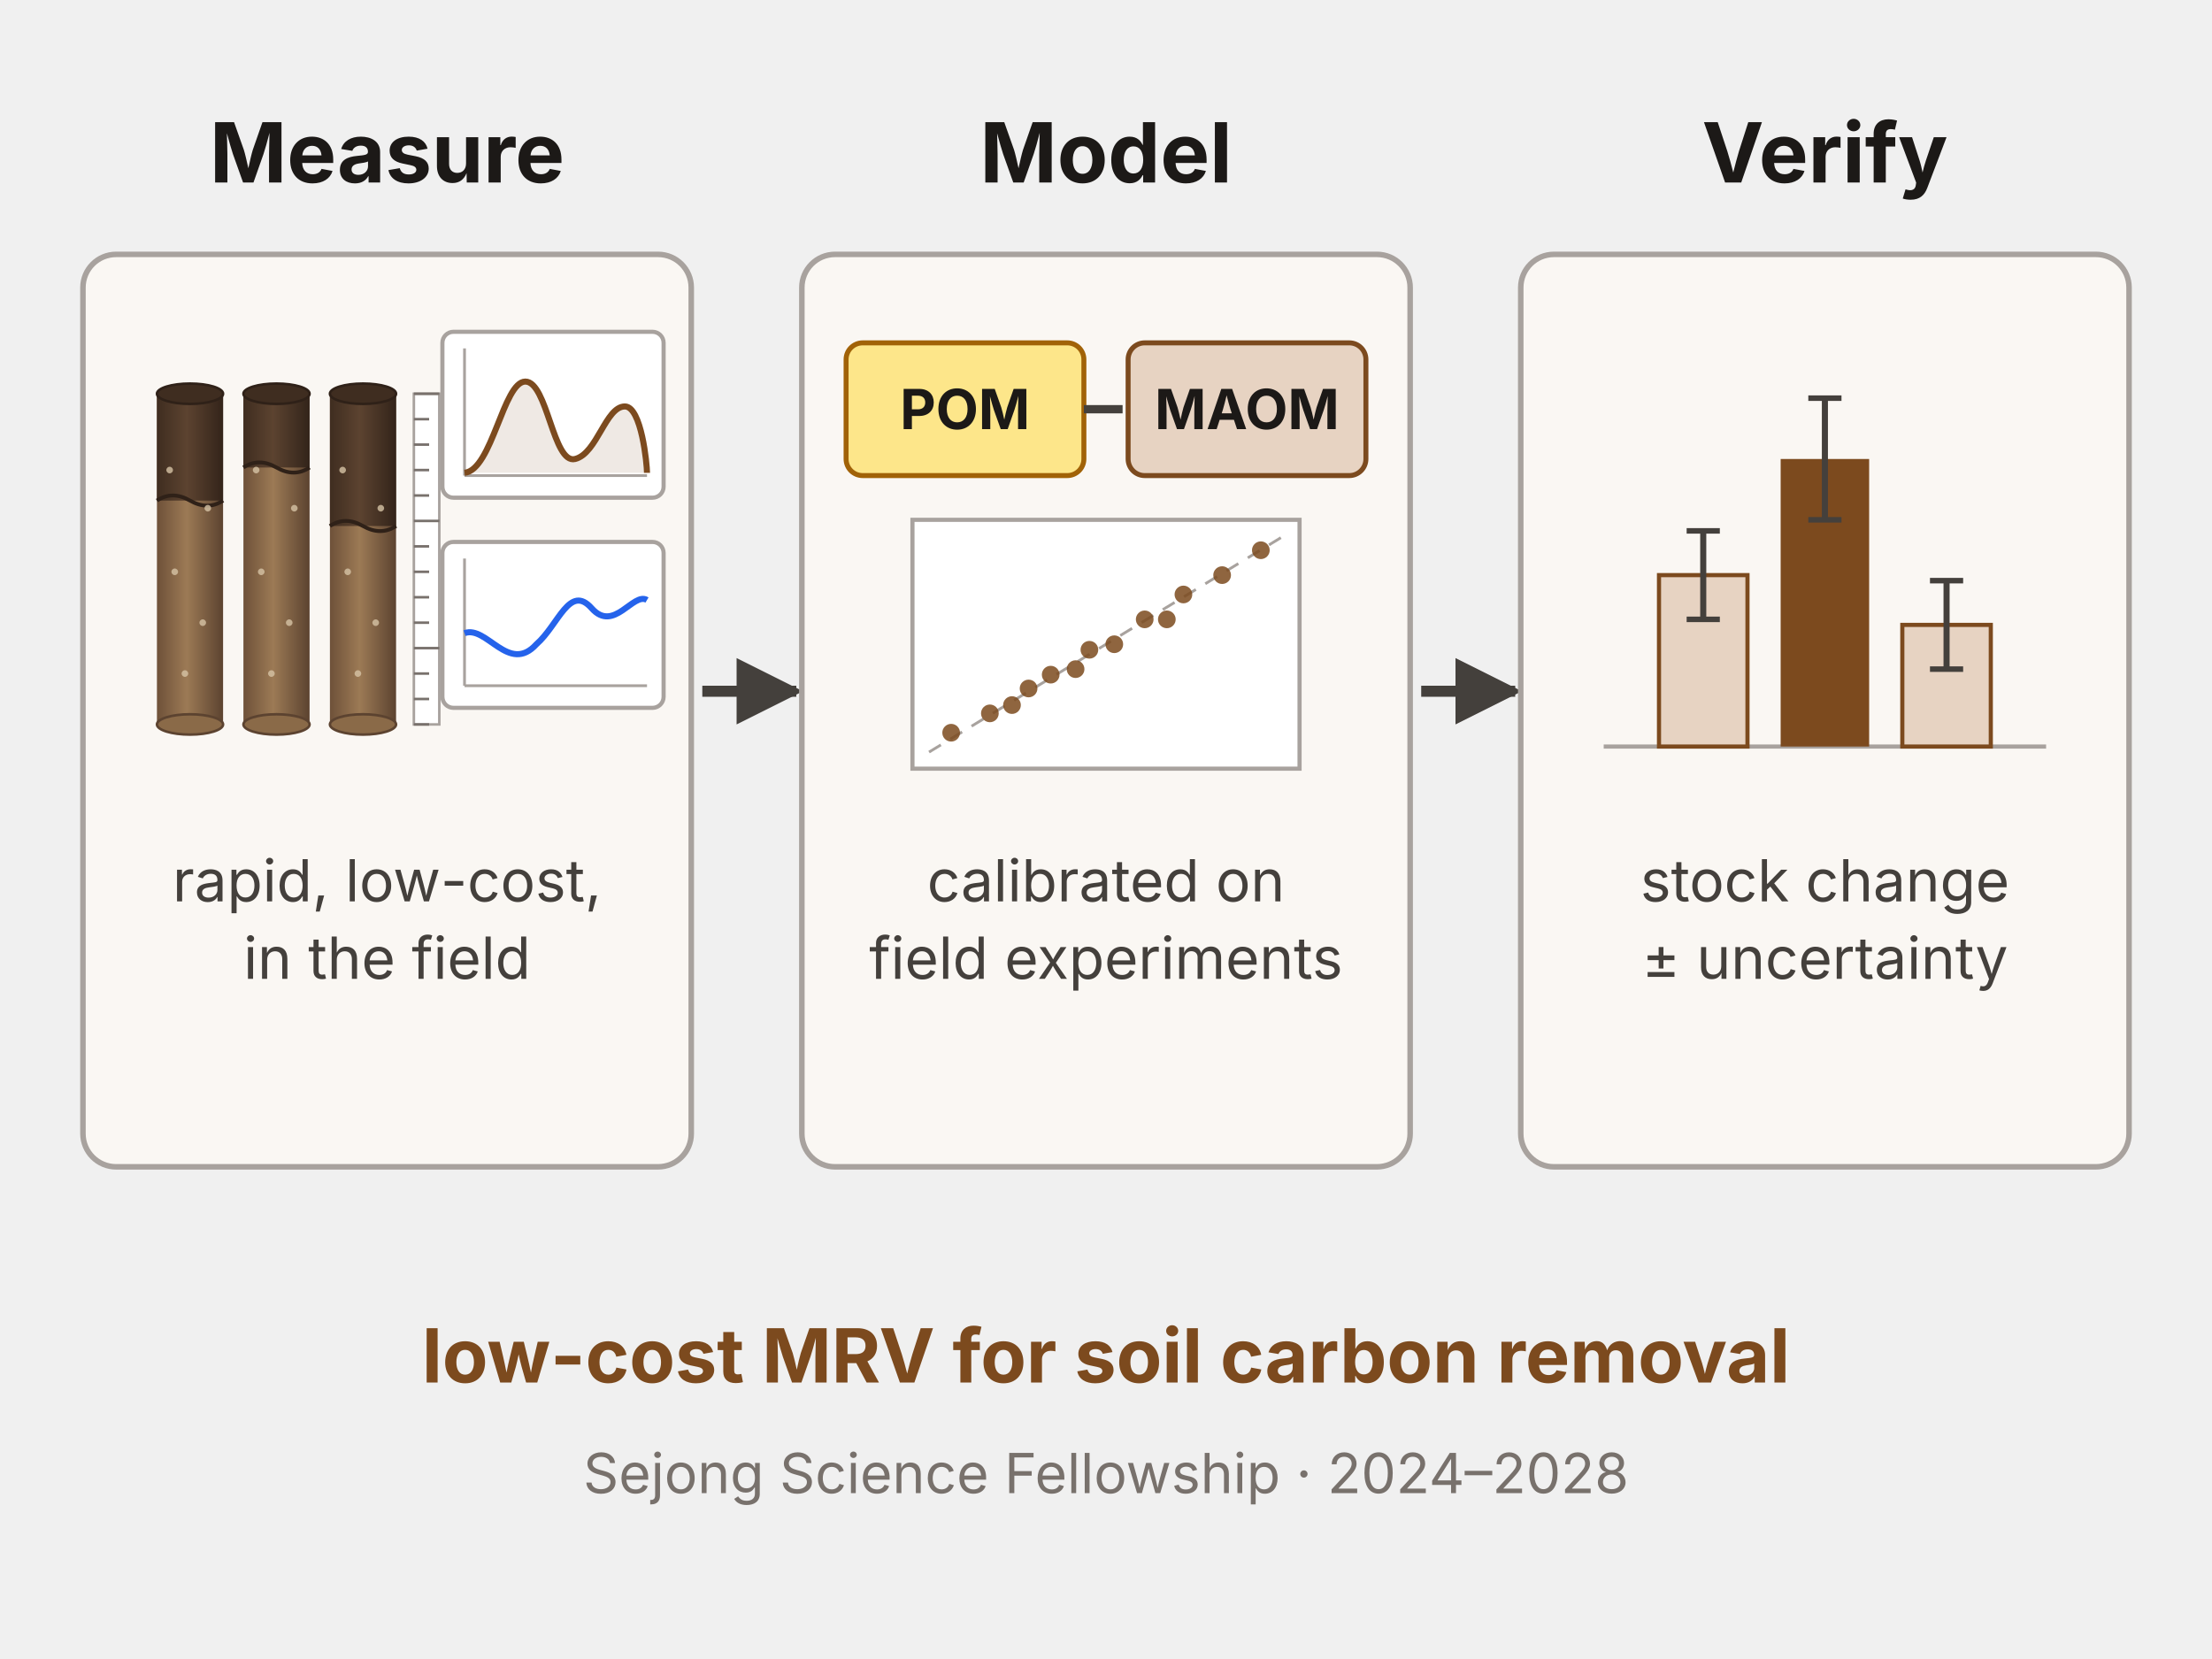
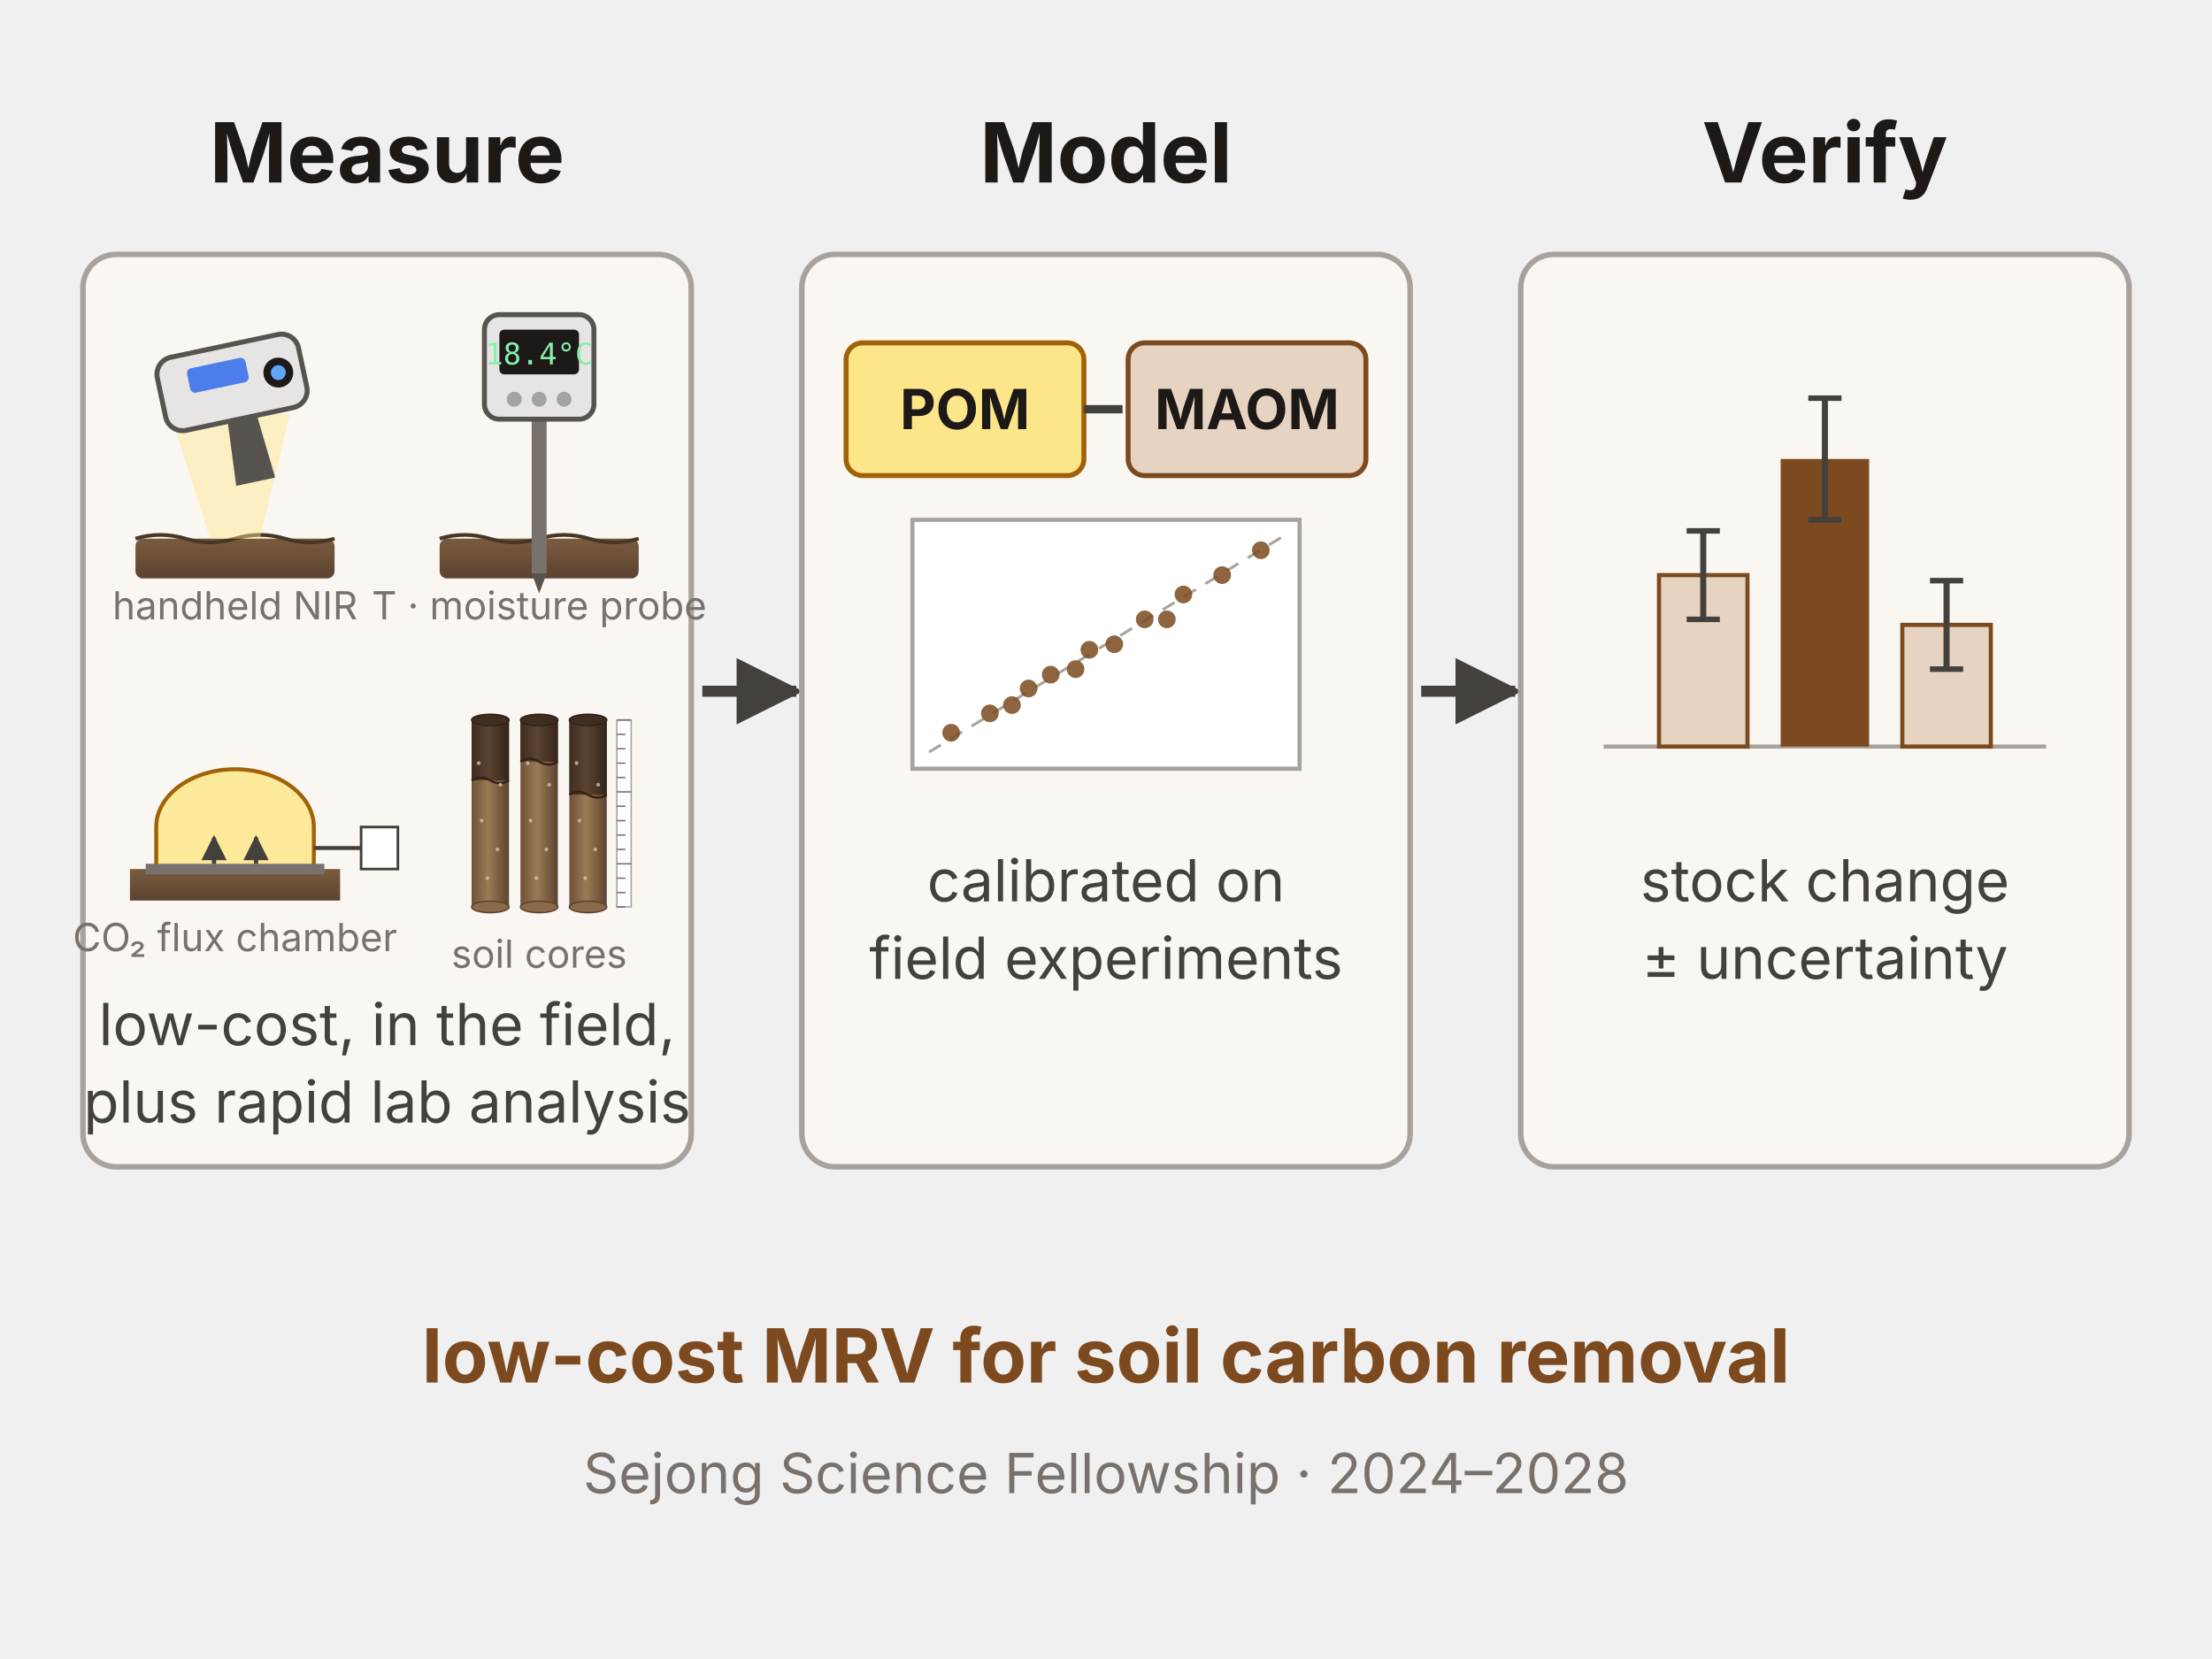
<svg xmlns="http://www.w3.org/2000/svg" viewBox="0 0 800 600" font-family="Inter, Helvetica, Arial, sans-serif" fill="#1c1917">
  <defs>
    <marker id="ah" viewBox="0 0 10 10" refX="9" refY="5" markerWidth="6" markerHeight="6" orient="auto-start-reverse">
      <path d="M0 0 L10 5 L0 10 z" fill="#44403c" />
    </marker>
    <marker id="ahg" viewBox="0 0 10 10" refX="9" refY="5" markerWidth="6" markerHeight="6" orient="auto-start-reverse">
      <path d="M0 0 L10 5 L0 10 z" fill="#4d7c0f" />
    </marker>
    <marker id="ahb" viewBox="0 0 10 10" refX="9" refY="5" markerWidth="6" markerHeight="6" orient="auto-start-reverse">
      <path d="M0 0 L10 5 L0 10 z" fill="#2563eb" />
    </marker>
    <marker id="aha" viewBox="0 0 10 10" refX="9" refY="5" markerWidth="6" markerHeight="6" orient="auto-start-reverse">
      <path d="M0 0 L10 5 L0 10 z" fill="#7c4a1e" />
    </marker>
    <linearGradient id="trunk" x1="0" x2="1">
      <stop offset="0" stop-color="#6b4a2e" />
      <stop offset=".5" stop-color="#8a6a48" />
      <stop offset="1" stop-color="#5c4330" />
    </linearGradient>
    <linearGradient id="core" x1="0" x2="1">
      <stop offset="0" stop-color="#6e5139" />
      <stop offset=".45" stop-color="#9c7a55" />
      <stop offset="1" stop-color="#5c4330" />
    </linearGradient>
    <linearGradient id="coretop" x1="0" x2="1">
      <stop offset="0" stop-color="#3f2d20" />
      <stop offset=".45" stop-color="#5c4330" />
      <stop offset="1" stop-color="#33241a" />
    </linearGradient>
    <linearGradient id="soilg" x1="0" y1="0" x2="0" y2="1">
      <stop offset="0" stop-color="#7a5b3f" />
      <stop offset="1" stop-color="#5c4330" />
    </linearGradient>
  </defs>
  <g font-size="30" font-weight="700" text-anchor="middle">
    <text x="140" y="66">Measure</text>
    <text x="400" y="66">Model</text>
    <text x="660" y="66">Verify</text>
  </g>
  <g stroke="#44403c" stroke-width="4" marker-end="url(#ah)">
    <line x1="254" y1="250" x2="288" y2="250" />
    <line x1="514" y1="250" x2="548" y2="250" />
  </g>
  <rect x="30" y="92" width="220" height="330" rx="12" fill="#faf7f3" stroke="#a8a29e" stroke-width="2" />
  <rect x="290" y="92" width="220" height="330" rx="12" fill="#faf7f3" stroke="#a8a29e" stroke-width="2" />
  <rect x="550" y="92" width="220" height="330" rx="12" fill="#faf7f3" stroke="#a8a29e" stroke-width="2" />
-   <g transform="translate(100 262) scale(0.92)">
-     <rect x="-47" y="-130" width="26" height="130" fill="url(#core)" />
-     <rect x="-47" y="-130" width="26" height="42" fill="url(#coretop)" />
-     <path d="M-47 -88 q 6 -4 13 0 t 13 0" fill="none" stroke="#2f2118" stroke-width="1.5" />
-     <ellipse cx="-34" cy="-130" rx="13" ry="4" fill="#3f2d20" stroke="#2f2118" />
-     <ellipse cx="-34" cy="0" rx="13" ry="4" fill="#8a6a48" stroke="#5c4330" />
-     <circle cx="-40" cy="-60" r="1.3" fill="#d6c3a5" opacity=".8" />
-     <circle cx="-29" cy="-40" r="1.3" fill="#d6c3a5" opacity=".8" />
-     <circle cx="-36" cy="-20" r="1.3" fill="#d6c3a5" opacity=".8" />
-     <circle cx="-27" cy="-85" r="1.3" fill="#d6c3a5" opacity=".8" />
-     <circle cx="-42" cy="-100" r="1.3" fill="#d6c3a5" opacity=".8" />
-     <rect x="-13" y="-130" width="26" height="130" fill="url(#core)" />
-     <rect x="-13" y="-130" width="26" height="29" fill="url(#coretop)" />
-     <path d="M-13 -101 q 6 -4 13 0 t 13 0" fill="none" stroke="#2f2118" stroke-width="1.5" />
-     <ellipse cx="0" cy="-130" rx="13" ry="4" fill="#3f2d20" stroke="#2f2118" />
-     <ellipse cx="0" cy="0" rx="13" ry="4" fill="#8a6a48" stroke="#5c4330" />
-     <circle cx="-6" cy="-60" r="1.3" fill="#d6c3a5" opacity=".8" />
-     <circle cx="5" cy="-40" r="1.3" fill="#d6c3a5" opacity=".8" />
-     <circle cx="-2" cy="-20" r="1.3" fill="#d6c3a5" opacity=".8" />
-     <circle cx="7" cy="-85" r="1.3" fill="#d6c3a5" opacity=".8" />
-     <circle cx="-8" cy="-100" r="1.3" fill="#d6c3a5" opacity=".8" />
-     <rect x="21" y="-130" width="26" height="130" fill="url(#core)" />
-     <rect x="21" y="-130" width="26" height="52" fill="url(#coretop)" />
-     <path d="M21 -78 q 6 -4 13 0 t 13 0" fill="none" stroke="#2f2118" stroke-width="1.5" />
-     <ellipse cx="34" cy="-130" rx="13" ry="4" fill="#3f2d20" stroke="#2f2118" />
-     <ellipse cx="34" cy="0" rx="13" ry="4" fill="#8a6a48" stroke="#5c4330" />
-     <circle cx="28" cy="-60" r="1.3" fill="#d6c3a5" opacity=".8" />
-     <circle cx="39" cy="-40" r="1.3" fill="#d6c3a5" opacity=".8" />
-     <circle cx="32" cy="-20" r="1.3" fill="#d6c3a5" opacity=".8" />
-     <circle cx="41" cy="-85" r="1.3" fill="#d6c3a5" opacity=".8" />
-     <circle cx="26" cy="-100" r="1.3" fill="#d6c3a5" opacity=".8" />
-     <rect x="54" y="-130" width="10" height="130" fill="#fff" stroke="#a8a29e" />
-     <line x1="54" y1="-130" x2="64" y2="-130" stroke="#78716c" stroke-width="1" />
-     <line x1="54" y1="-120" x2="60" y2="-120" stroke="#78716c" stroke-width="1" />
-     <line x1="54" y1="-110" x2="60" y2="-110" stroke="#78716c" stroke-width="1" />
-     <line x1="54" y1="-100" x2="60" y2="-100" stroke="#78716c" stroke-width="1" />
-     <line x1="54" y1="-90" x2="60" y2="-90" stroke="#78716c" stroke-width="1" />
-     <line x1="54" y1="-80" x2="64" y2="-80" stroke="#78716c" stroke-width="1" />
-     <line x1="54" y1="-70" x2="60" y2="-70" stroke="#78716c" stroke-width="1" />
-     <line x1="54" y1="-60" x2="60" y2="-60" stroke="#78716c" stroke-width="1" />
-     <line x1="54" y1="-50" x2="60" y2="-50" stroke="#78716c" stroke-width="1" />
-     <line x1="54" y1="-40" x2="60" y2="-40" stroke="#78716c" stroke-width="1" />
-     <line x1="54" y1="-30" x2="64" y2="-30" stroke="#78716c" stroke-width="1" />
-     <line x1="54" y1="-20" x2="60" y2="-20" stroke="#78716c" stroke-width="1" />
-     <line x1="54" y1="-10" x2="60" y2="-10" stroke="#78716c" stroke-width="1" />
-     <line x1="54" y1="0" x2="60" y2="0" stroke="#78716c" stroke-width="1" />
-   </g>
-   <g transform="translate(160 120)">
-     <rect x="0" y="0" width="80" height="60" rx="4" fill="#fff" stroke="#a8a29e" stroke-width="1.5" />
-     <line x1="8" y1="52" x2="74" y2="52" stroke="#a8a29e" />
-     <line x1="8" y1="52" x2="8" y2="6" stroke="#a8a29e" />
-     <path d="M8 51 C 18 50, 22 18, 30 18 C 38 18, 40 48, 48 46 C 56 44, 59 27, 66 27 C 72 27, 74 48, 74 51" fill="#7c4a1e" fill-opacity=".12" stroke="#7c4a1e" stroke-width="2.2" />
-   </g>
-   <g transform="translate(160 196)">
-     <rect x="0" y="0" width="80" height="60" rx="4" fill="#fff" stroke="#a8a29e" stroke-width="1.5" />
-     <line x1="8" y1="52" x2="74" y2="52" stroke="#a8a29e" />
-     <line x1="8" y1="52" x2="8" y2="6" stroke="#a8a29e" />
-     <path d="M8 33 C 16 30, 24 48, 34 37 C 42 30, 46 15, 54 24 C 62 33, 69 18, 74 21" fill="none" stroke="#2563eb" stroke-width="2.2" />
+   <g transform="translate(30 92) scale(1.0)">
+     <g transform="translate(55 110) scale(0.9)">
+       <rect x="-40.0" y="-8" width="80" height="16" rx="3" fill="url(#soilg)" />
+       <path d="M-40.0 -8 q 10.0 -3 20.0 0 t 20.0 0 t 20.0 0 t 20.0 0" fill="none" stroke="#4a3625" stroke-width="1.5" />
+       <path d="M-10 -8 L-26 -58 L22 -58 L10 -8 Z" fill="#fde68a" fill-opacity=".45" />
+       <g transform="rotate(-12 0 -70)">
+         <rect x="-30" y="-86" width="58" height="30" rx="7" fill="#e7e5e4" stroke="#57534e" stroke-width="2" />
+         <rect x="-18" y="-80" width="24" height="10" rx="2" fill="#2563eb" opacity=".8" />
+         <circle cx="18" cy="-71" r="6" fill="#1c1917" />
+         <circle cx="18" cy="-71" r="3" fill="#60a5fa" />
+         <path d="M-6 -56 L-8 -30 L8 -30 L6 -56 Z" fill="#57534e" />
+       </g>
+     </g>
+     <g transform="translate(165 110) scale(0.9)">
+       <rect x="-40.0" y="-8" width="80" height="16" rx="3" fill="url(#soilg)" />
+       <path d="M-40.0 -8 q 10.0 -3 20.0 0 t 20.0 0 t 20.0 0 t 20.0 0" fill="none" stroke="#4a3625" stroke-width="1.5" />
+       <rect x="-3" y="-60" width="6" height="66" fill="#78716c" />
+       <path d="M-3 6 L0 14 L3 6 Z" fill="#57534e" />
+       <rect x="-22" y="-98" width="44" height="42" rx="6" fill="#e7e5e4" stroke="#57534e" stroke-width="2" />
+       <rect x="-16" y="-92" width="32" height="18" rx="2" fill="#1c1917" />
+       <text x="0" y="-78" font-size="12" font-family="Menlo, monospace" fill="#86efac" text-anchor="middle">18.4°C</text>
+       <circle cx="-10" cy="-64" r="3" fill="#a8a29e" />
+       <circle cx="0" cy="-64" r="3" fill="#a8a29e" />
+       <circle cx="10" cy="-64" r="3" fill="#a8a29e" />
+     </g>
+     <g transform="translate(55 228) scale(0.95)">
+       <rect x="-40" y="-6" width="80" height="12" fill="url(#soilg)" />
+       <path d="M-30 -6 L-30 -22 A30 22 0 0 1 30 -22 L30 -6 Z" fill="#fde68a" fill-opacity=".85" stroke="#a16207" stroke-width="1.5" />
+       <rect x="-34" y="-8" width="68" height="4" fill="#78716c" />
+       <line x1="30" y1="-14" x2="48" y2="-14" stroke="#44403c" stroke-width="1.5" />
+       <rect x="48" y="-22" width="14" height="16" fill="#fff" stroke="#44403c" />
+       <g stroke="#44403c" stroke-width="1.6" marker-end="url(#ah)">
+         <line x1="-8" y1="-8" x2="-8" y2="-18" />
+         <line x1="8" y1="-8" x2="8" y2="-18" />
+       </g>
+     </g>
+     <g transform="translate(165 236) scale(0.52)">
+       <rect x="-47" y="-130" width="26" height="130" fill="url(#core)" />
+       <rect x="-47" y="-130" width="26" height="42" fill="url(#coretop)" />
+       <path d="M-47 -88 q 6 -4 13 0 t 13 0" fill="none" stroke="#2f2118" stroke-width="1.5" />
+       <ellipse cx="-34" cy="-130" rx="13" ry="4" fill="#3f2d20" stroke="#2f2118" />
+       <ellipse cx="-34" cy="0" rx="13" ry="4" fill="#8a6a48" stroke="#5c4330" />
+       <circle cx="-40" cy="-60" r="1.3" fill="#d6c3a5" opacity=".8" />
+       <circle cx="-29" cy="-40" r="1.3" fill="#d6c3a5" opacity=".8" />
+       <circle cx="-36" cy="-20" r="1.3" fill="#d6c3a5" opacity=".8" />
+       <circle cx="-27" cy="-85" r="1.3" fill="#d6c3a5" opacity=".8" />
+       <circle cx="-42" cy="-100" r="1.3" fill="#d6c3a5" opacity=".8" />
+       <rect x="-13" y="-130" width="26" height="130" fill="url(#core)" />
+       <rect x="-13" y="-130" width="26" height="29" fill="url(#coretop)" />
+       <path d="M-13 -101 q 6 -4 13 0 t 13 0" fill="none" stroke="#2f2118" stroke-width="1.5" />
+       <ellipse cx="0" cy="-130" rx="13" ry="4" fill="#3f2d20" stroke="#2f2118" />
+       <ellipse cx="0" cy="0" rx="13" ry="4" fill="#8a6a48" stroke="#5c4330" />
+       <circle cx="-6" cy="-60" r="1.3" fill="#d6c3a5" opacity=".8" />
+       <circle cx="5" cy="-40" r="1.3" fill="#d6c3a5" opacity=".8" />
+       <circle cx="-2" cy="-20" r="1.3" fill="#d6c3a5" opacity=".8" />
+       <circle cx="7" cy="-85" r="1.3" fill="#d6c3a5" opacity=".8" />
+       <circle cx="-8" cy="-100" r="1.3" fill="#d6c3a5" opacity=".8" />
+       <rect x="21" y="-130" width="26" height="130" fill="url(#core)" />
+       <rect x="21" y="-130" width="26" height="52" fill="url(#coretop)" />
+       <path d="M21 -78 q 6 -4 13 0 t 13 0" fill="none" stroke="#2f2118" stroke-width="1.5" />
+       <ellipse cx="34" cy="-130" rx="13" ry="4" fill="#3f2d20" stroke="#2f2118" />
+       <ellipse cx="34" cy="0" rx="13" ry="4" fill="#8a6a48" stroke="#5c4330" />
+       <circle cx="28" cy="-60" r="1.3" fill="#d6c3a5" opacity=".8" />
+       <circle cx="39" cy="-40" r="1.3" fill="#d6c3a5" opacity=".8" />
+       <circle cx="32" cy="-20" r="1.3" fill="#d6c3a5" opacity=".8" />
+       <circle cx="41" cy="-85" r="1.3" fill="#d6c3a5" opacity=".8" />
+       <circle cx="26" cy="-100" r="1.3" fill="#d6c3a5" opacity=".8" />
+       <rect x="54" y="-130" width="10" height="130" fill="#fff" stroke="#a8a29e" />
+       <line x1="54" y1="-130" x2="64" y2="-130" stroke="#78716c" stroke-width="1" />
+       <line x1="54" y1="-120" x2="60" y2="-120" stroke="#78716c" stroke-width="1" />
+       <line x1="54" y1="-110" x2="60" y2="-110" stroke="#78716c" stroke-width="1" />
+       <line x1="54" y1="-100" x2="60" y2="-100" stroke="#78716c" stroke-width="1" />
+       <line x1="54" y1="-90" x2="60" y2="-90" stroke="#78716c" stroke-width="1" />
+       <line x1="54" y1="-80" x2="64" y2="-80" stroke="#78716c" stroke-width="1" />
+       <line x1="54" y1="-70" x2="60" y2="-70" stroke="#78716c" stroke-width="1" />
+       <line x1="54" y1="-60" x2="60" y2="-60" stroke="#78716c" stroke-width="1" />
+       <line x1="54" y1="-50" x2="60" y2="-50" stroke="#78716c" stroke-width="1" />
+       <line x1="54" y1="-40" x2="60" y2="-40" stroke="#78716c" stroke-width="1" />
+       <line x1="54" y1="-30" x2="64" y2="-30" stroke="#78716c" stroke-width="1" />
+       <line x1="54" y1="-20" x2="60" y2="-20" stroke="#78716c" stroke-width="1" />
+       <line x1="54" y1="-10" x2="60" y2="-10" stroke="#78716c" stroke-width="1" />
+       <line x1="54" y1="0" x2="60" y2="0" stroke="#78716c" stroke-width="1" />
+     </g>
+     <g font-size="14" text-anchor="middle" fill="#78716c">
+       <text x="55" y="132">handheld NIR</text>
+       <text x="165" y="132">T · moisture probe</text>
+       <text x="55" y="252">CO₂ flux chamber</text>
+       <text x="165" y="258">soil cores</text>
+     </g>
  </g>
  <g font-size="21" text-anchor="middle" fill="#44403c">
-     <text x="140" y="326">rapid, low-cost,</text>
-     <text x="140" y="354">in the field</text>
+     <text x="140" y="378">low-cost, in the field,</text>
+     <text x="140" y="406">plus rapid lab analysis</text>
  </g>
  <rect x="306" y="124" width="86" height="48" rx="6" fill="#fde68a" stroke="#a16207" stroke-width="1.8" />
  <text x="349.0" y="155.2" font-size="20" font-weight="700" text-anchor="middle">POM</text>
  <rect x="408" y="124" width="86" height="48" rx="6" fill="#e7d3c2" stroke="#7c4a1e" stroke-width="1.8" />
  <text x="451.0" y="155.2" font-size="20" font-weight="700" text-anchor="middle">MAOM</text>
  <line x1="392" y1="148" x2="406" y2="148" stroke="#44403c" stroke-width="3" />
  <g transform="translate(330 188)">
    <rect width="140" height="90" fill="#fff" stroke="#a8a29e" stroke-width="1.5" />
    <line x1="6" y1="84" x2="134" y2="6" stroke="#a8a29e" stroke-dasharray="5 4" />
    <circle cx="14" cy="77" r="3.2" fill="#7c4a1e" fill-opacity=".85" />
    <circle cx="28" cy="70" r="3.2" fill="#7c4a1e" fill-opacity=".85" />
    <circle cx="42" cy="61" r="3.2" fill="#7c4a1e" fill-opacity=".85" />
    <circle cx="50" cy="56" r="3.2" fill="#7c4a1e" fill-opacity=".85" />
    <circle cx="64" cy="47" r="3.2" fill="#7c4a1e" fill-opacity=".85" />
    <circle cx="73" cy="45" r="3.2" fill="#7c4a1e" fill-opacity=".85" />
    <circle cx="84" cy="36" r="3.2" fill="#7c4a1e" fill-opacity=".85" />
    <circle cx="98" cy="27" r="3.2" fill="#7c4a1e" fill-opacity=".85" />
    <circle cx="112" cy="20" r="3.2" fill="#7c4a1e" fill-opacity=".85" />
    <circle cx="126" cy="11" r="3.2" fill="#7c4a1e" fill-opacity=".85" />
    <circle cx="59" cy="54" r="3.2" fill="#7c4a1e" fill-opacity=".85" />
    <circle cx="92" cy="36" r="3.2" fill="#7c4a1e" fill-opacity=".85" />
    <circle cx="36" cy="67" r="3.2" fill="#7c4a1e" fill-opacity=".85" />
  </g>
  <g font-size="21" text-anchor="middle" fill="#44403c">
    <text x="400" y="326">calibrated on</text>
    <text x="400" y="354">field experiments</text>
  </g>
  <g transform="translate(580 270)">
    <line x1="0" y1="0" x2="160" y2="0" stroke="#a8a29e" stroke-width="1.5" />
    <rect x="20" y="-62" width="32" height="62" fill="#e7d3c2" stroke="#7c4a1e" stroke-width="1.5" />
    <line x1="36" y1="-78" x2="36" y2="-46" stroke="#44403c" stroke-width="2.2" />
    <line x1="30" y1="-78" x2="42" y2="-78" stroke="#44403c" stroke-width="2" />
    <line x1="30" y1="-46" x2="42" y2="-46" stroke="#44403c" stroke-width="2" />
    <rect x="64" y="-104" width="32" height="104" fill="#7c4a1e" />
    <line x1="80" y1="-126" x2="80" y2="-82" stroke="#44403c" stroke-width="2.2" />
    <line x1="74" y1="-126" x2="86" y2="-126" stroke="#44403c" stroke-width="2" />
    <line x1="74" y1="-82" x2="86" y2="-82" stroke="#44403c" stroke-width="2" />
    <rect x="108" y="-44" width="32" height="44" fill="#e7d3c2" stroke="#7c4a1e" stroke-width="1.5" />
    <line x1="124" y1="-60" x2="124" y2="-28" stroke="#44403c" stroke-width="2.2" />
    <line x1="118" y1="-60" x2="130" y2="-60" stroke="#44403c" stroke-width="2" />
    <line x1="118" y1="-28" x2="130" y2="-28" stroke="#44403c" stroke-width="2" />
  </g>
  <g font-size="21" text-anchor="middle" fill="#44403c">
    <text x="660" y="326">stock change</text>
    <text x="660" y="354">± uncertainty</text>
  </g>
  <text x="400" y="500" font-size="27" font-weight="700" text-anchor="middle" fill="#7c4a1e">low-cost MRV for soil carbon removal</text>
  <text x="400" y="540" font-size="20" text-anchor="middle" fill="#78716c">Sejong Science Fellowship · 2024–2028</text>
</svg>
